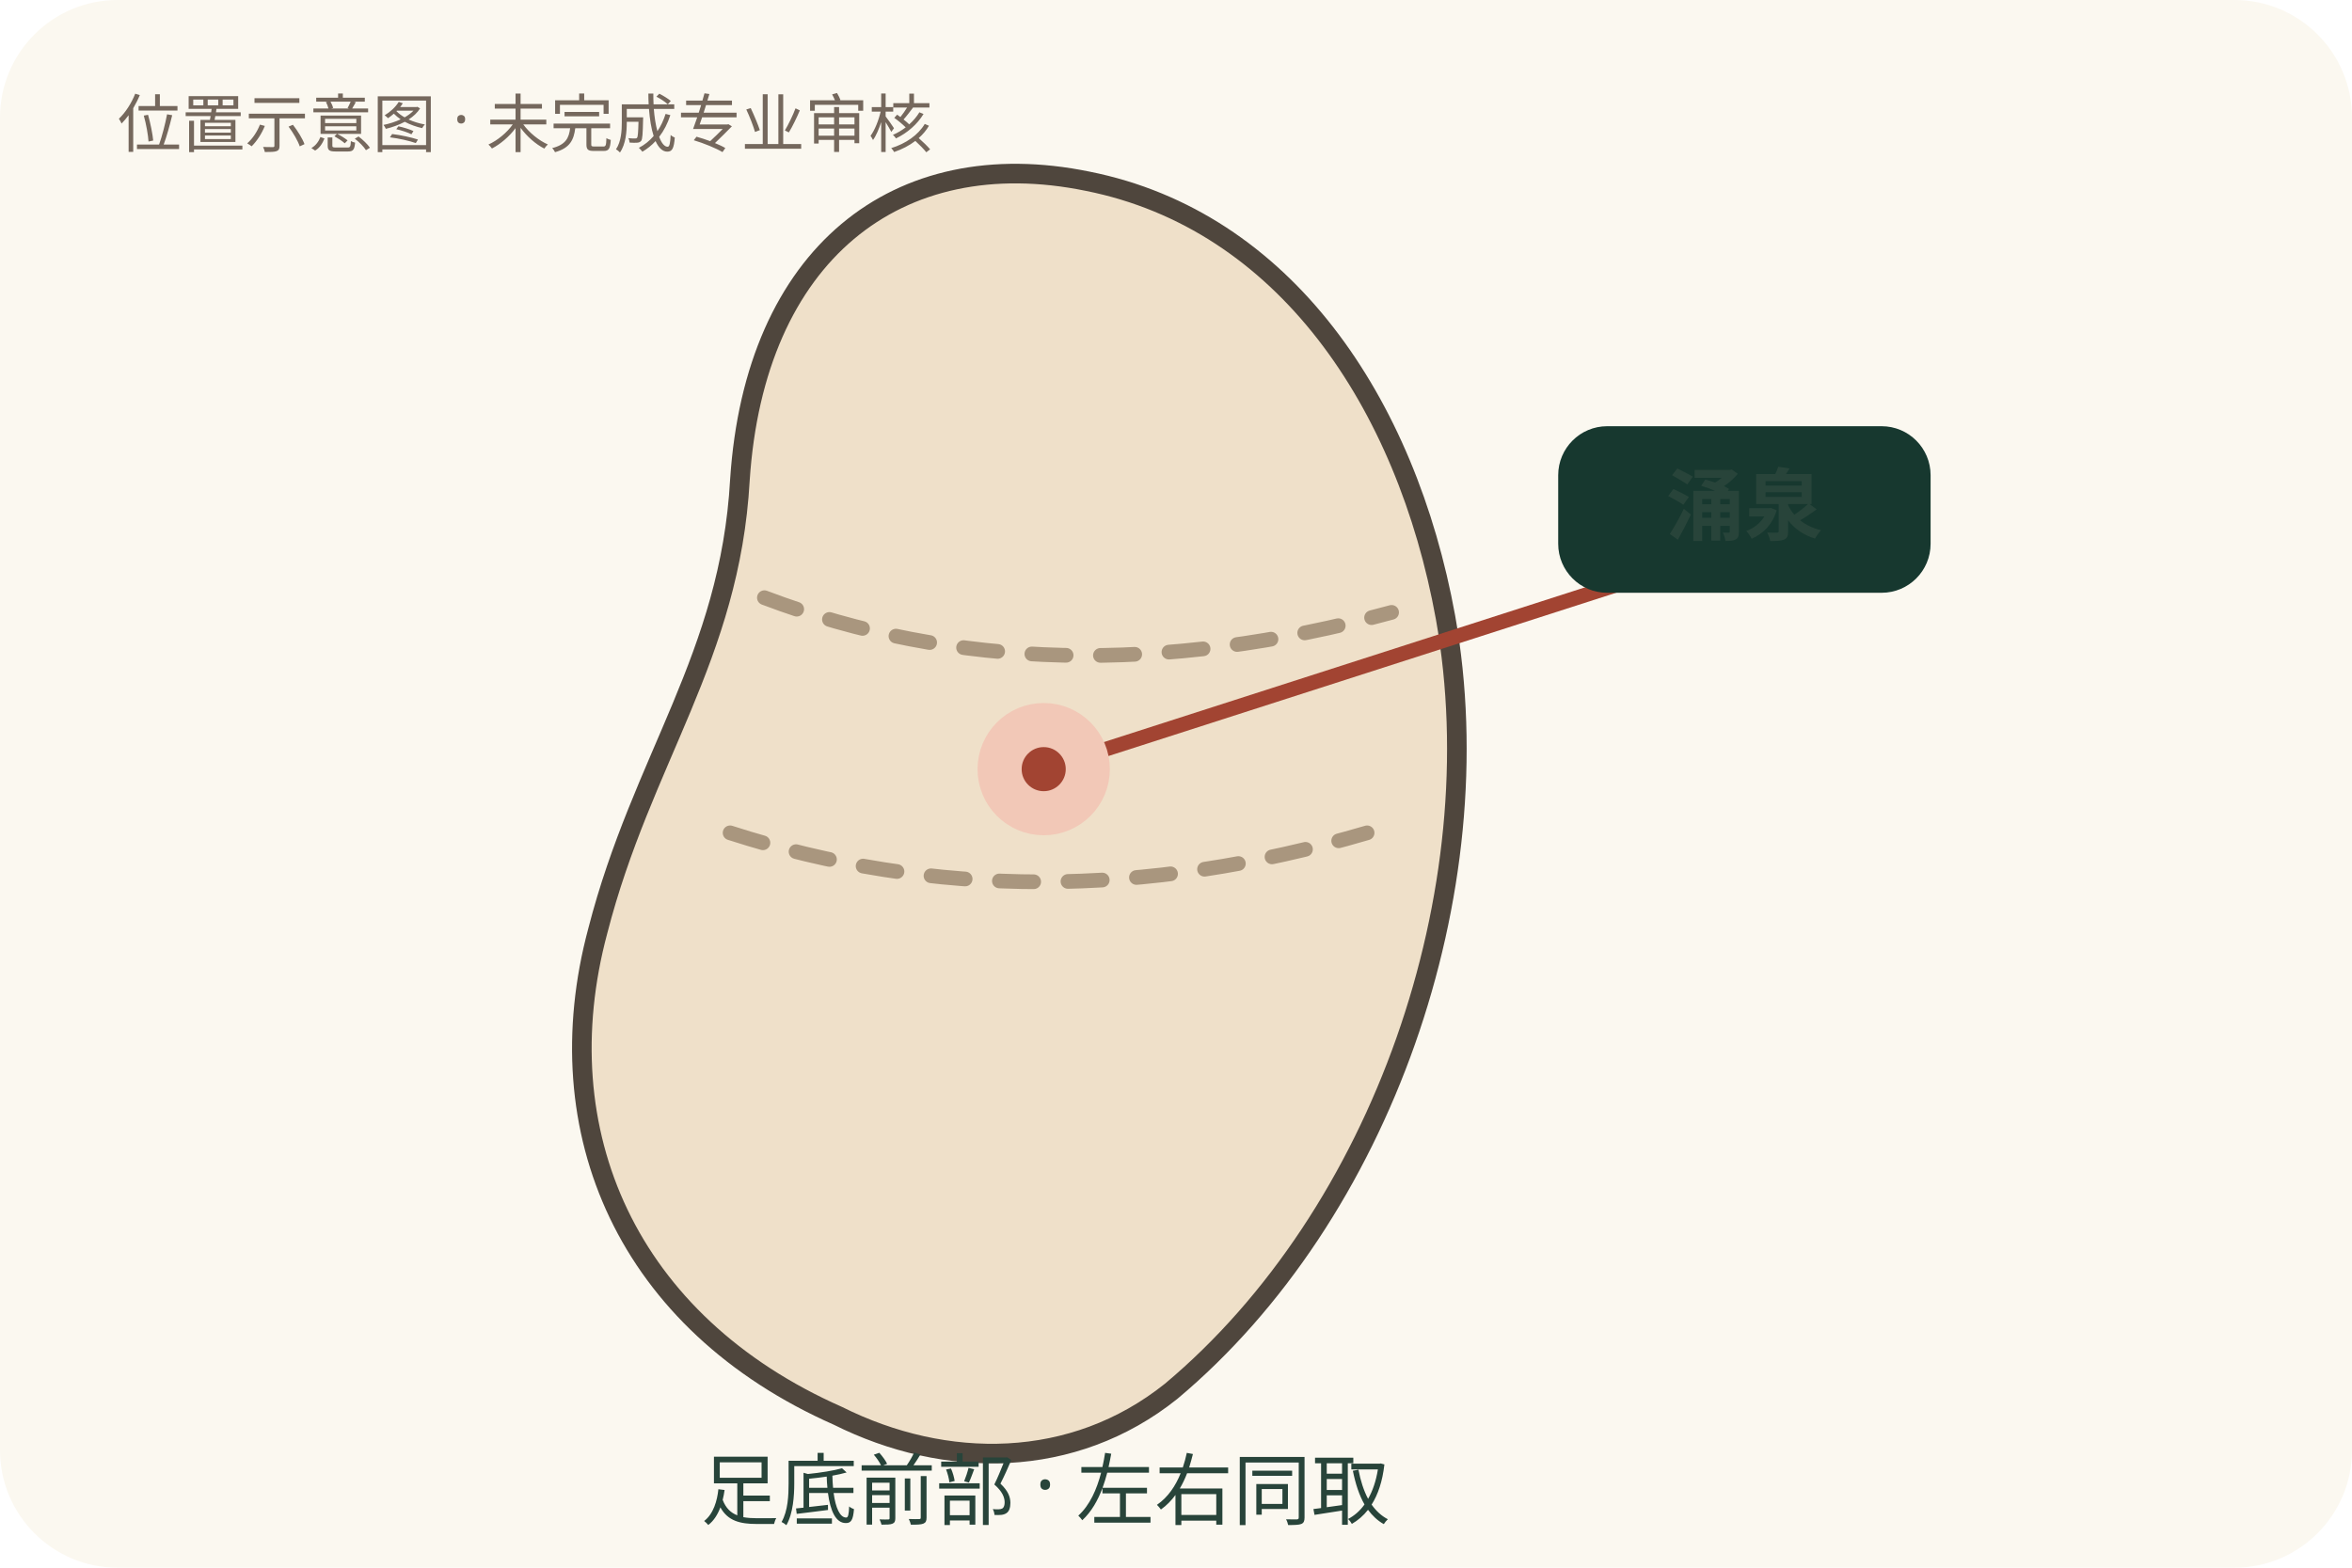
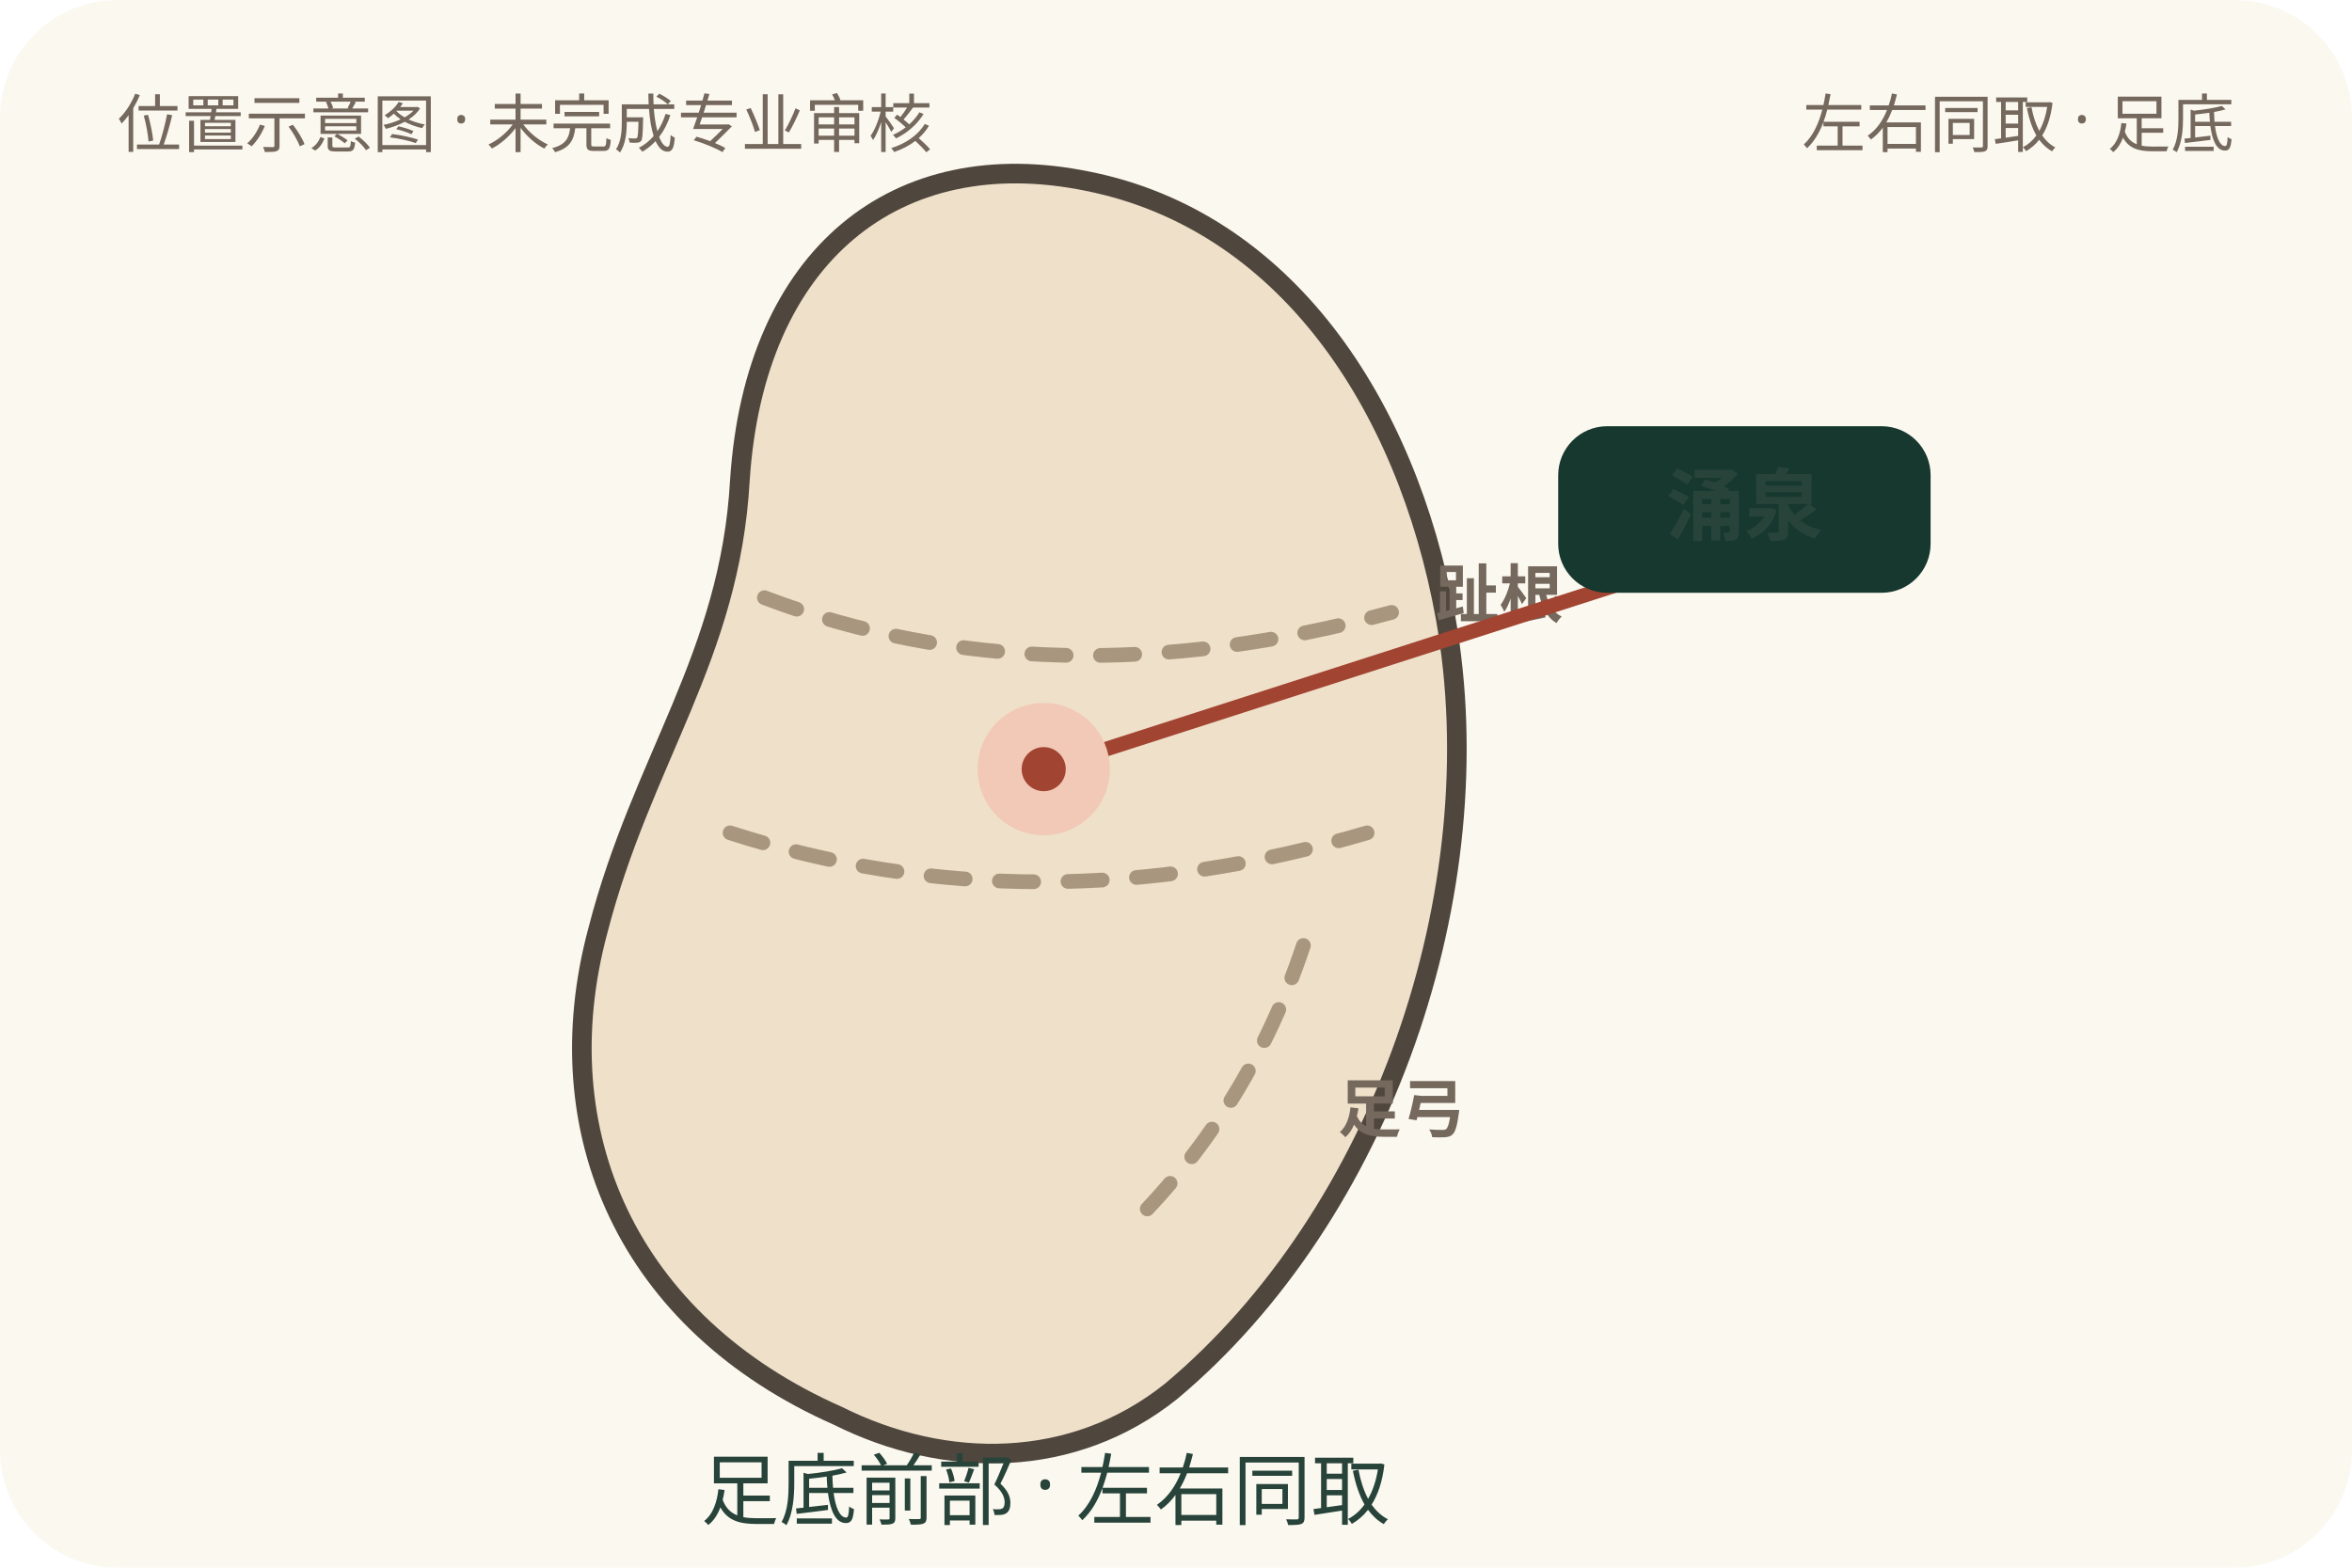
<svg xmlns="http://www.w3.org/2000/svg" viewBox="0 0 480 320" role="img" aria-labelledby="title desc">
  <style>
    .body{fill:#efe0c9;stroke:#4f463d;stroke-width:4;stroke-linejoin:round}
    .landmark{fill:none;stroke:#a9967e;stroke-width:3;stroke-linecap:round;stroke-dasharray:7 7}
    .landmark-fill{fill:#a9967e}
    .leader{fill:none;stroke:#a24432;stroke-width:3}
    .acupoint-marker{fill:#a24432;stroke:#f2c8b7;stroke-width:9}
-     text{fill:#28443a;font:16px sans-serif}.label{font-weight:700}.tag{font-size:13px;fill:#75685d}
+     text{fill:#28443a;font:16px sans-serif}.label{font-weight:700}.tag,.orientation,.landmark-label{font-size:13px;fill:#75685d}.landmark-label{font-weight:700}
  </style>
  <rect width="480" height="320" rx="24" fill="#fbf8f0" />
  <text class="tag" x="24" y="30">位置示意图 · 未完成专业审核</text>
+   <text class="orientation" x="456" y="30" text-anchor="end">左右同取 · 足底</text>
  <path class="body" d="M171 289 C128 270 111 231 122 190 C131 155 149 134 151 98 C154 52 183 29 222 37 C262 45 287 82 295 126 C305 182 282 248 239 284 C219 300 193 300 171 289 Z" />
  <path class="landmark" d="M156 122 Q214 144 284 125 M149 170 Q211 190 279 170" />
+   <text class="landmark-label" x="293" y="126">趾根</text>
+   <path class="landmark" d="M266 193 Q255 226 231 250" />
+   <text class="landmark-label" x="273" y="231">足弓</text>
  <text x="143" y="310">足底前部 · 左右同取</text>
  <path class="leader" d="M213 157 L356 111" />
  <circle class="acupoint-marker" cx="213" cy="157" r="9" />
  <rect x="318" y="87" width="76" height="34" rx="10" fill="#17382f" />
  <text class="label" x="356" y="109" text-anchor="middle" fill="#fffaf2">涌泉</text>
</svg>
